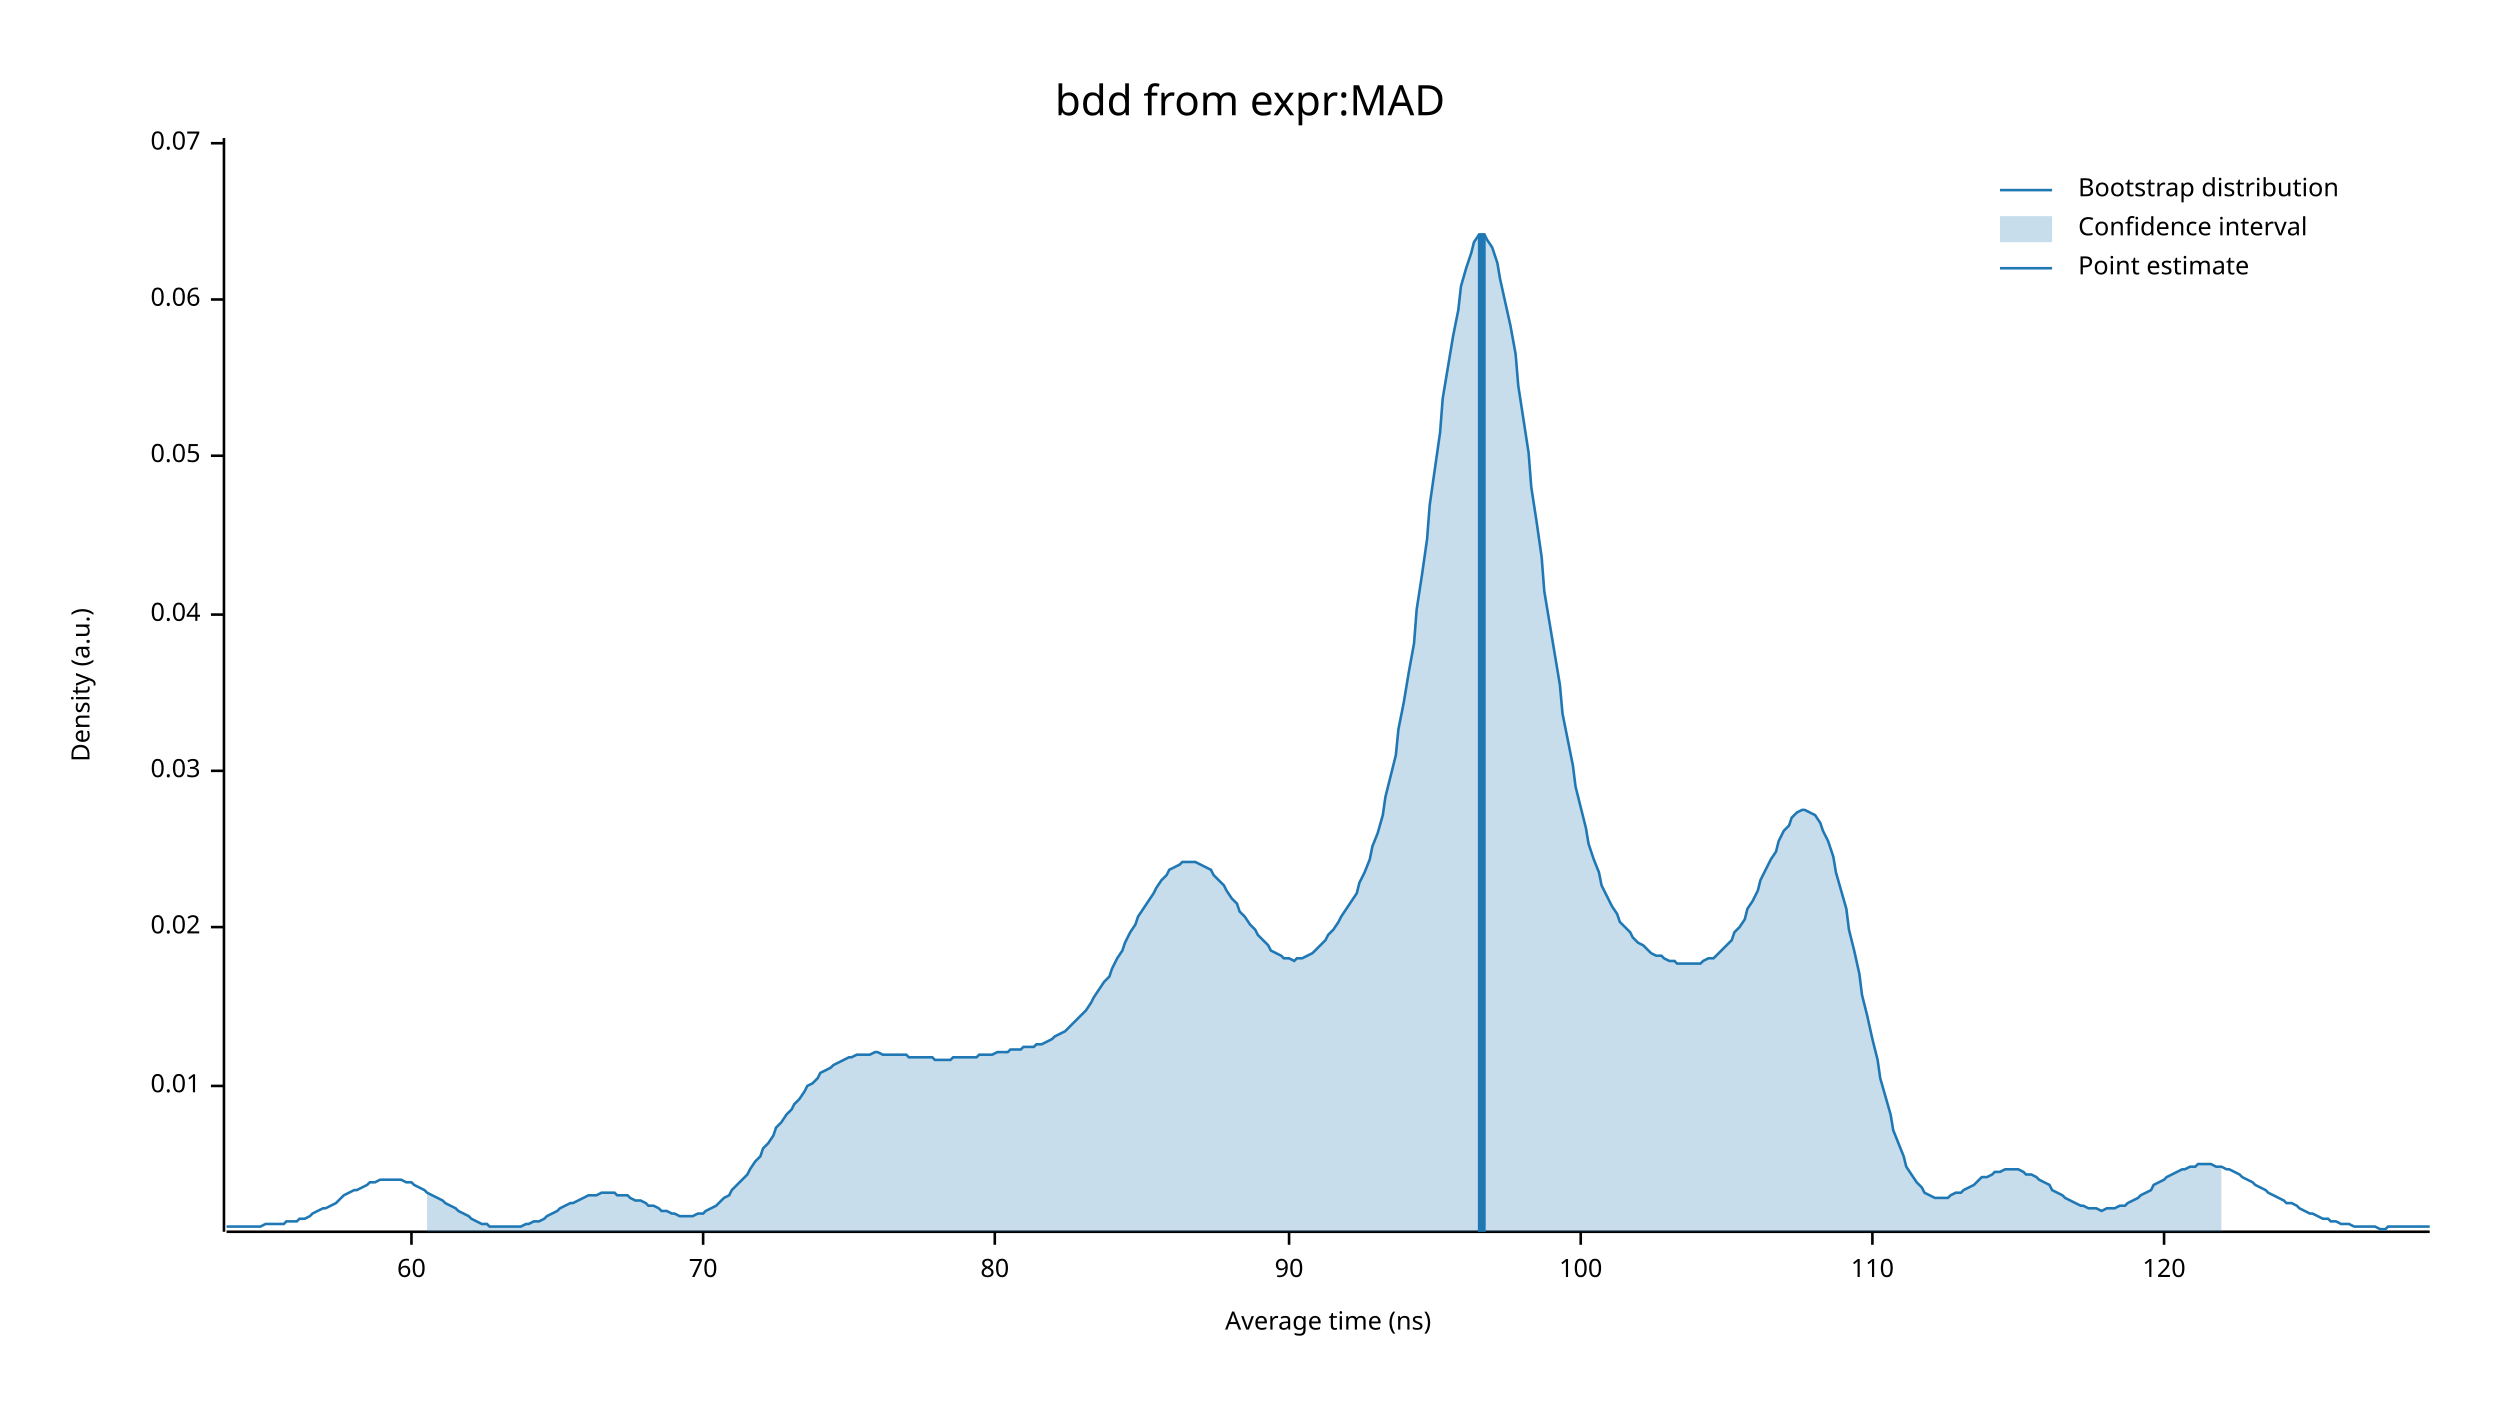
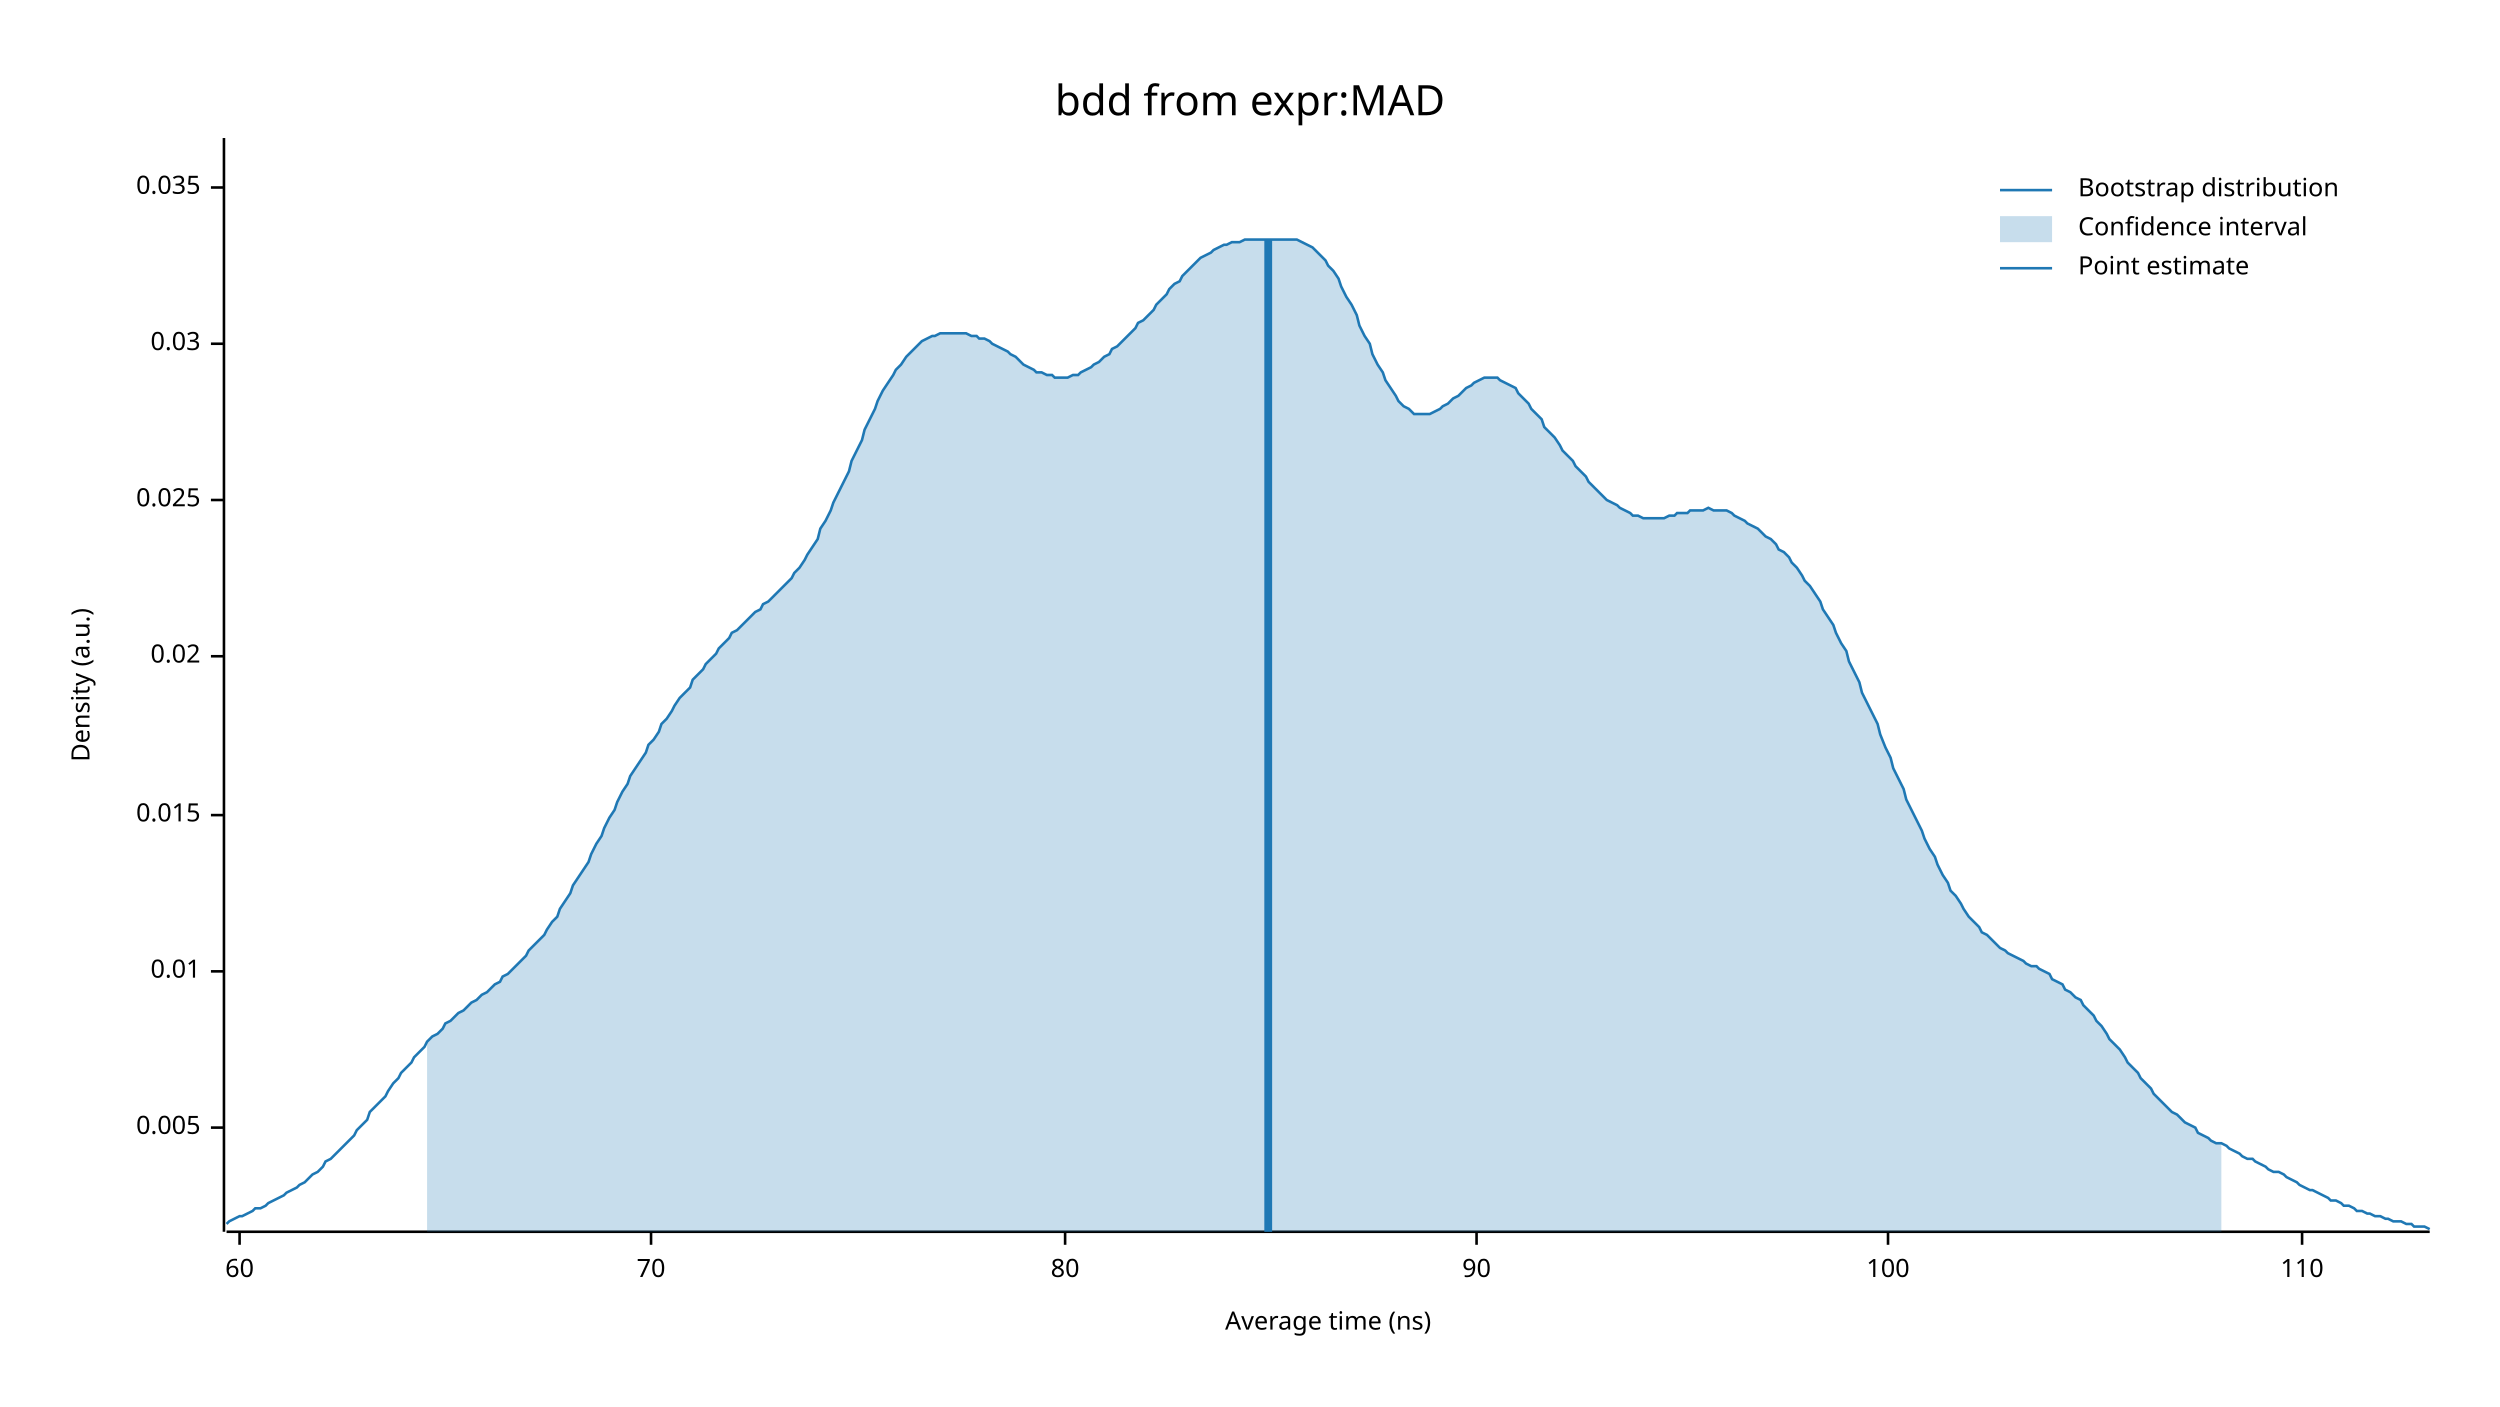
<svg xmlns="http://www.w3.org/2000/svg" width="960" height="540" viewBox="0 0 960 540">
  <text x="480" y="32" dy="0.76em" text-anchor="middle" font-family="sans-serif" font-size="16.129" opacity="1" fill="#000000">
bdd from expr:MAD
</text>
  <text x="27" y="263" dy="0.76em" text-anchor="middle" font-family="sans-serif" font-size="9.677" opacity="1" fill="#000000" transform="rotate(270, 27, 263)">
Density (a.u.)
</text>
  <text x="510" y="513" dy="-0.5ex" text-anchor="middle" font-family="sans-serif" font-size="9.677" opacity="1" fill="#000000">
Average time (ns)
</text>
  <polyline fill="none" opacity="1" stroke="#000000" stroke-width="1" points="86,53 86,473 " />
-   <text x="77" y="417" dy="0.5ex" text-anchor="end" font-family="sans-serif" font-size="9.677" opacity="1" fill="#000000">
+   <text x="77" y="433" dy="0.5ex" text-anchor="end" font-family="sans-serif" font-size="9.677" opacity="1" fill="#000000">
+ 0.005
+ </text>
+   <polyline fill="none" opacity="1" stroke="#000000" stroke-width="1" points="81,433 86,433 " />
+   <text x="77" y="373" dy="0.5ex" text-anchor="end" font-family="sans-serif" font-size="9.677" opacity="1" fill="#000000">
0.01
</text>
-   <polyline fill="none" opacity="1" stroke="#000000" stroke-width="1" points="81,417 86,417 " />
-   <text x="77" y="356" dy="0.5ex" text-anchor="end" font-family="sans-serif" font-size="9.677" opacity="1" fill="#000000">
+   <polyline fill="none" opacity="1" stroke="#000000" stroke-width="1" points="81,373 86,373 " />
+   <text x="77" y="313" dy="0.5ex" text-anchor="end" font-family="sans-serif" font-size="9.677" opacity="1" fill="#000000">
+ 0.015
+ </text>
+   <polyline fill="none" opacity="1" stroke="#000000" stroke-width="1" points="81,313 86,313 " />
+   <text x="77" y="252" dy="0.5ex" text-anchor="end" font-family="sans-serif" font-size="9.677" opacity="1" fill="#000000">
0.02
</text>
-   <polyline fill="none" opacity="1" stroke="#000000" stroke-width="1" points="81,356 86,356 " />
-   <text x="77" y="296" dy="0.5ex" text-anchor="end" font-family="sans-serif" font-size="9.677" opacity="1" fill="#000000">
+   <polyline fill="none" opacity="1" stroke="#000000" stroke-width="1" points="81,252 86,252 " />
+   <text x="77" y="192" dy="0.5ex" text-anchor="end" font-family="sans-serif" font-size="9.677" opacity="1" fill="#000000">
+ 0.025
+ </text>
+   <polyline fill="none" opacity="1" stroke="#000000" stroke-width="1" points="81,192 86,192 " />
+   <text x="77" y="132" dy="0.5ex" text-anchor="end" font-family="sans-serif" font-size="9.677" opacity="1" fill="#000000">
0.03
</text>
-   <polyline fill="none" opacity="1" stroke="#000000" stroke-width="1" points="81,296 86,296 " />
-   <text x="77" y="236" dy="0.5ex" text-anchor="end" font-family="sans-serif" font-size="9.677" opacity="1" fill="#000000">
- 0.04
+   <polyline fill="none" opacity="1" stroke="#000000" stroke-width="1" points="81,132 86,132 " />
+   <text x="77" y="72" dy="0.5ex" text-anchor="end" font-family="sans-serif" font-size="9.677" opacity="1" fill="#000000">
+ 0.035
</text>
-   <polyline fill="none" opacity="1" stroke="#000000" stroke-width="1" points="81,236 86,236 " />
-   <text x="77" y="175" dy="0.5ex" text-anchor="end" font-family="sans-serif" font-size="9.677" opacity="1" fill="#000000">
- 0.05
- </text>
-   <polyline fill="none" opacity="1" stroke="#000000" stroke-width="1" points="81,175 86,175 " />
-   <text x="77" y="115" dy="0.5ex" text-anchor="end" font-family="sans-serif" font-size="9.677" opacity="1" fill="#000000">
- 0.06
- </text>
-   <polyline fill="none" opacity="1" stroke="#000000" stroke-width="1" points="81,115 86,115 " />
-   <text x="77" y="55" dy="0.5ex" text-anchor="end" font-family="sans-serif" font-size="9.677" opacity="1" fill="#000000">
- 0.07
- </text>
-   <polyline fill="none" opacity="1" stroke="#000000" stroke-width="1" points="81,55 86,55 " />
+   <polyline fill="none" opacity="1" stroke="#000000" stroke-width="1" points="81,72 86,72 " />
  <polyline fill="none" opacity="1" stroke="#000000" stroke-width="1" points="87,473 933,473 " />
-   <text x="158" y="483" dy="0.76em" text-anchor="middle" font-family="sans-serif" font-size="9.677" opacity="1" fill="#000000">
+   <text x="92" y="483" dy="0.76em" text-anchor="middle" font-family="sans-serif" font-size="9.677" opacity="1" fill="#000000">
60
</text>
-   <polyline fill="none" opacity="1" stroke="#000000" stroke-width="1" points="158,473 158,478 " />
-   <text x="270" y="483" dy="0.76em" text-anchor="middle" font-family="sans-serif" font-size="9.677" opacity="1" fill="#000000">
+   <polyline fill="none" opacity="1" stroke="#000000" stroke-width="1" points="92,473 92,478 " />
+   <text x="250" y="483" dy="0.76em" text-anchor="middle" font-family="sans-serif" font-size="9.677" opacity="1" fill="#000000">
70
</text>
-   <polyline fill="none" opacity="1" stroke="#000000" stroke-width="1" points="270,473 270,478 " />
-   <text x="382" y="483" dy="0.76em" text-anchor="middle" font-family="sans-serif" font-size="9.677" opacity="1" fill="#000000">
+   <polyline fill="none" opacity="1" stroke="#000000" stroke-width="1" points="250,473 250,478 " />
+   <text x="409" y="483" dy="0.76em" text-anchor="middle" font-family="sans-serif" font-size="9.677" opacity="1" fill="#000000">
80
</text>
-   <polyline fill="none" opacity="1" stroke="#000000" stroke-width="1" points="382,473 382,478 " />
-   <text x="495" y="483" dy="0.76em" text-anchor="middle" font-family="sans-serif" font-size="9.677" opacity="1" fill="#000000">
+   <polyline fill="none" opacity="1" stroke="#000000" stroke-width="1" points="409,473 409,478 " />
+   <text x="567" y="483" dy="0.76em" text-anchor="middle" font-family="sans-serif" font-size="9.677" opacity="1" fill="#000000">
90
</text>
-   <polyline fill="none" opacity="1" stroke="#000000" stroke-width="1" points="495,473 495,478 " />
-   <text x="607" y="483" dy="0.76em" text-anchor="middle" font-family="sans-serif" font-size="9.677" opacity="1" fill="#000000">
+   <polyline fill="none" opacity="1" stroke="#000000" stroke-width="1" points="567,473 567,478 " />
+   <text x="725" y="483" dy="0.76em" text-anchor="middle" font-family="sans-serif" font-size="9.677" opacity="1" fill="#000000">
100
</text>
-   <polyline fill="none" opacity="1" stroke="#000000" stroke-width="1" points="607,473 607,478 " />
-   <text x="719" y="483" dy="0.76em" text-anchor="middle" font-family="sans-serif" font-size="9.677" opacity="1" fill="#000000">
+   <polyline fill="none" opacity="1" stroke="#000000" stroke-width="1" points="725,473 725,478 " />
+   <text x="884" y="483" dy="0.76em" text-anchor="middle" font-family="sans-serif" font-size="9.677" opacity="1" fill="#000000">
110
</text>
-   <polyline fill="none" opacity="1" stroke="#000000" stroke-width="1" points="719,473 719,478 " />
-   <text x="831" y="483" dy="0.76em" text-anchor="middle" font-family="sans-serif" font-size="9.677" opacity="1" fill="#000000">
- 120
- </text>
-   <polyline fill="none" opacity="1" stroke="#000000" stroke-width="1" points="831,473 831,478 " />
-   <polyline fill="none" opacity="1" stroke="#1F78B4" stroke-width="1" points="87,471 88,471 90,471 92,471 93,471 95,471 97,471 98,471 100,471 102,470 103,470 105,470 107,470 109,470 110,469 112,469 114,469 115,468 117,468 119,467 120,466 122,465 124,464 125,464 127,463 129,462 131,460 132,459 134,458 136,457 137,457 139,456 141,455 142,454 144,454 146,453 148,453 149,453 151,453 153,453 154,453 156,454 158,454 159,455 161,456 163,457 164,458 166,459 168,460 170,461 171,462 173,463 175,464 176,465 178,466 180,467 181,468 183,469 185,470 187,470 188,471 190,471 192,471 193,471 195,471 197,471 198,471 200,471 202,470 203,470 205,469 207,469 209,468 210,467 212,466 214,465 215,464 217,463 219,462 220,462 222,461 224,460 226,459 227,459 229,459 231,458 232,458 234,458 236,458 237,459 239,459 241,459 242,460 244,461 246,461 248,462 249,463 251,463 253,464 254,465 256,465 258,466 259,466 261,467 263,467 265,467 266,467 268,466 270,466 271,465 273,464 275,463 276,462 278,460 280,459 281,457 283,455 285,453 287,451 288,449 290,446 292,444 293,441 295,439 297,436 298,433 300,431 302,428 304,426 305,424 307,422 309,419 310,417 312,416 314,414 315,412 317,411 319,410 320,409 322,408 324,407 326,406 327,406 329,405 331,405 332,405 334,405 336,404 337,404 339,405 341,405 343,405 344,405 346,405 348,405 349,406 351,406 353,406 354,406 356,406 358,406 359,407 361,407 363,407 365,407 366,406 368,406 370,406 371,406 373,406 375,406 376,405 378,405 380,405 381,405 383,404 385,404 387,404 388,403 390,403 392,403 393,402 395,402 397,402 398,401 400,401 402,400 404,399 405,398 407,397 409,396 410,395 412,393 414,391 415,390 417,388 419,385 420,383 422,380 424,377 426,375 427,372 429,368 431,365 432,362 434,358 436,355 437,352 439,349 441,346 443,343 444,341 446,338 448,336 449,334 451,333 453,332 454,331 456,331 458,331 459,331 461,332 463,333 465,334 466,336 468,338 470,340 471,342 473,345 475,347 476,350 478,352 480,355 482,357 483,359 485,361 487,363 488,365 490,366 492,367 493,368 495,368 497,369 498,368 500,368 502,367 504,366 505,365 507,363 509,361 510,359 512,357 514,354 515,352 517,349 519,346 521,343 522,339 524,335 526,330 527,325 529,320 531,313 532,306 534,298 536,290 537,280 539,270 541,258 543,247 544,234 546,221 548,207 549,194 551,180 553,166 554,153 556,141 558,129 560,119 561,110 563,103 565,97 566,93 568,90 570,90 571,92 573,95 575,101 576,107 578,116 580,125 582,136 583,148 585,161 587,174 588,187 590,200 592,214 593,227 595,239 597,251 599,263 600,274 602,284 604,294 605,302 607,310 609,318 610,324 612,330 614,335 615,340 617,344 619,348 621,351 622,354 624,356 626,358 627,360 629,362 631,363 632,364 634,366 636,367 638,367 639,368 641,369 643,369 644,370 646,370 648,370 649,370 651,370 653,370 654,369 656,368 658,368 660,366 661,365 663,363 665,361 666,358 668,356 670,353 671,349 673,346 675,342 676,338 678,334 680,330 682,327 683,323 685,319 687,317 688,314 690,312 692,311 693,311 695,312 697,313 699,316 700,319 702,323 704,329 705,335 707,342 709,349 710,357 712,365 714,374 715,382 717,390 719,399 721,407 722,414 724,421 726,428 727,434 729,439 731,444 732,448 734,451 736,454 738,456 739,458 741,459 743,460 744,460 746,460 748,460 749,459 751,458 753,458 754,457 756,456 758,455 760,453 761,452 763,452 765,451 766,450 768,450 770,449 771,449 773,449 775,449 777,450 778,451 780,451 782,452 783,453 785,454 787,455 788,457 790,458 792,459 793,460 795,461 797,462 799,463 800,463 802,464 804,464 805,464 807,465 809,464 810,464 812,464 814,463 816,463 817,462 819,461 821,460 822,459 824,458 826,457 827,455 829,454 831,453 832,452 834,451 836,450 838,449 839,449 841,448 843,448 844,447 846,447 848,447 849,447 851,448 853,448 855,449 856,449 858,450 860,451 861,452 863,453 865,454 866,455 868,456 870,457 871,458 873,459 875,460 877,461 878,462 880,462 882,463 883,464 885,465 887,466 888,466 890,467 892,468 894,468 895,469 897,469 899,470 900,470 902,470 904,471 905,471 907,471 909,471 910,471 912,471 914,472 916,472 917,471 919,471 921,471 922,471 924,471 926,471 927,471 929,471 931,471 933,471 " />
-   <polygon opacity="0.25" fill="#1F78B4" points="164,458 166,459 168,460 170,461 171,462 173,463 175,464 176,465 178,466 180,467 181,468 183,469 185,470 187,470 188,471 190,471 192,471 193,471 195,471 197,471 198,471 200,471 202,470 203,470 205,469 207,469 209,468 210,467 212,466 214,465 215,464 217,463 219,462 220,462 222,461 224,460 226,459 227,459 229,459 231,458 232,458 234,458 236,458 237,459 239,459 241,459 242,460 244,461 246,461 248,462 249,463 251,463 253,464 254,465 256,465 258,466 259,466 261,467 263,467 265,467 266,467 268,466 270,466 271,465 273,464 275,463 276,462 278,460 280,459 281,457 283,455 285,453 287,451 288,449 290,446 292,444 293,441 295,439 297,436 298,433 300,431 302,428 304,426 305,424 307,422 309,419 310,417 312,416 314,414 315,412 317,411 319,410 320,409 322,408 324,407 326,406 327,406 329,405 331,405 332,405 334,405 336,404 337,404 339,405 341,405 343,405 344,405 346,405 348,405 349,406 351,406 353,406 354,406 356,406 358,406 359,407 361,407 363,407 365,407 366,406 368,406 370,406 371,406 373,406 375,406 376,405 378,405 380,405 381,405 383,404 385,404 387,404 388,403 390,403 392,403 393,402 395,402 397,402 398,401 400,401 402,400 404,399 405,398 407,397 409,396 410,395 412,393 414,391 415,390 417,388 419,385 420,383 422,380 424,377 426,375 427,372 429,368 431,365 432,362 434,358 436,355 437,352 439,349 441,346 443,343 444,341 446,338 448,336 449,334 451,333 453,332 454,331 456,331 458,331 459,331 461,332 463,333 465,334 466,336 468,338 470,340 471,342 473,345 475,347 476,350 478,352 480,355 482,357 483,359 485,361 487,363 488,365 490,366 492,367 493,368 495,368 497,369 498,368 500,368 502,367 504,366 505,365 507,363 509,361 510,359 512,357 514,354 515,352 517,349 519,346 521,343 522,339 524,335 526,330 527,325 529,320 531,313 532,306 534,298 536,290 537,280 539,270 541,258 543,247 544,234 546,221 548,207 549,194 551,180 553,166 554,153 556,141 558,129 560,119 561,110 563,103 565,97 566,93 568,90 570,90 571,92 573,95 575,101 576,107 578,116 580,125 582,136 583,148 585,161 587,174 588,187 590,200 592,214 593,227 595,239 597,251 599,263 600,274 602,284 604,294 605,302 607,310 609,318 610,324 612,330 614,335 615,340 617,344 619,348 621,351 622,354 624,356 626,358 627,360 629,362 631,363 632,364 634,366 636,367 638,367 639,368 641,369 643,369 644,370 646,370 648,370 649,370 651,370 653,370 654,369 656,368 658,368 660,366 661,365 663,363 665,361 666,358 668,356 670,353 671,349 673,346 675,342 676,338 678,334 680,330 682,327 683,323 685,319 687,317 688,314 690,312 692,311 693,311 695,312 697,313 699,316 700,319 702,323 704,329 705,335 707,342 709,349 710,357 712,365 714,374 715,382 717,390 719,399 721,407 722,414 724,421 726,428 727,434 729,439 731,444 732,448 734,451 736,454 738,456 739,458 741,459 743,460 744,460 746,460 748,460 749,459 751,458 753,458 754,457 756,456 758,455 760,453 761,452 763,452 765,451 766,450 768,450 770,449 771,449 773,449 775,449 777,450 778,451 780,451 782,452 783,453 785,454 787,455 788,457 790,458 792,459 793,460 795,461 797,462 799,463 800,463 802,464 804,464 805,464 807,465 809,464 810,464 812,464 814,463 816,463 817,462 819,461 821,460 822,459 824,458 826,457 827,455 829,454 831,453 832,452 834,451 836,450 838,449 839,449 841,448 843,448 844,447 846,447 848,447 849,447 851,448 853,448 853,473 164,473 " />
-   <polyline fill="none" opacity="1" stroke="#1F78B4" stroke-width="3" points="569,473 569,90 " />
+   <polyline fill="none" opacity="1" stroke="#000000" stroke-width="1" points="884,473 884,478 " />
+   <polyline fill="none" opacity="1" stroke="#1F78B4" stroke-width="1" points="87,470 88,469 90,468 92,467 93,467 95,466 97,465 98,464 100,464 102,463 103,462 105,461 107,460 109,459 110,458 112,457 114,456 115,455 117,454 119,452 120,451 122,450 124,448 125,446 127,445 129,443 131,441 132,440 134,438 136,436 137,434 139,432 141,430 142,427 144,425 146,423 148,421 149,419 151,416 153,414 154,412 156,410 158,408 159,406 161,404 163,402 164,400 166,398 168,397 170,395 171,393 173,392 175,390 176,389 178,388 180,386 181,385 183,384 185,382 187,381 188,380 190,378 192,377 193,375 195,374 197,372 198,371 200,369 202,367 203,365 205,363 207,361 209,359 210,357 212,354 214,352 215,349 217,346 219,343 220,340 222,337 224,334 226,331 227,328 229,324 231,321 232,318 234,314 236,311 237,308 239,304 241,301 242,298 244,295 246,292 248,289 249,286 251,284 253,281 254,278 256,276 258,273 259,271 261,268 263,266 265,264 266,261 268,259 270,257 271,255 273,253 275,251 276,249 278,247 280,245 281,243 283,242 285,240 287,238 288,237 290,235 292,234 293,232 295,231 297,229 298,228 300,226 302,224 304,222 305,220 307,218 309,215 310,213 312,210 314,207 315,203 317,200 319,196 320,193 322,189 324,185 326,181 327,177 329,173 331,169 332,165 334,161 336,157 337,154 339,150 341,147 343,144 344,142 346,140 348,137 349,136 351,134 353,132 354,131 356,130 358,129 359,129 361,128 363,128 365,128 366,128 368,128 370,128 371,128 373,129 375,129 376,130 378,130 380,131 381,132 383,133 385,134 387,135 388,136 390,137 392,139 393,140 395,141 397,142 398,143 400,143 402,144 404,144 405,145 407,145 409,145 410,145 412,144 414,144 415,143 417,142 419,141 420,140 422,139 424,137 426,136 427,134 429,133 431,131 432,130 434,128 436,126 437,124 439,123 441,121 443,119 444,117 446,115 448,113 449,111 451,109 453,108 454,106 456,104 458,102 459,101 461,99 463,98 465,97 466,96 468,95 470,94 471,94 473,93 475,93 476,93 478,92 480,92 482,92 483,92 485,92 487,92 488,92 490,92 492,92 493,92 495,92 497,92 498,92 500,93 502,94 504,95 505,96 507,98 509,100 510,102 512,104 514,107 515,110 517,114 519,117 521,121 522,125 524,129 526,132 527,136 529,140 531,143 532,146 534,149 536,152 537,154 539,156 541,157 543,159 544,159 546,159 548,159 549,159 551,158 553,157 554,156 556,155 558,153 560,152 561,151 563,149 565,148 566,147 568,146 570,145 571,145 573,145 575,145 576,146 578,147 580,148 582,149 583,151 585,153 587,155 588,157 590,159 592,161 593,164 595,166 597,168 599,171 600,173 602,175 604,177 605,179 607,181 609,183 610,185 612,187 614,189 615,190 617,192 619,193 621,194 622,195 624,196 626,197 627,198 629,198 631,199 632,199 634,199 636,199 638,199 639,199 641,198 643,198 644,197 646,197 648,197 649,196 651,196 653,196 654,196 656,195 658,196 660,196 661,196 663,196 665,197 666,198 668,199 670,200 671,201 673,202 675,203 676,204 678,206 680,207 682,209 683,211 685,212 687,214 688,216 690,218 692,221 693,223 695,225 697,228 699,231 700,234 702,237 704,240 705,243 707,247 709,250 710,254 712,258 714,262 715,266 717,270 719,274 721,278 722,282 724,287 726,291 727,295 729,299 731,303 732,307 734,311 736,315 738,319 739,322 741,326 743,329 744,332 746,336 748,339 749,342 751,344 753,347 754,349 756,352 758,354 760,356 761,358 763,359 765,361 766,362 768,364 770,365 771,366 773,367 775,368 777,369 778,370 780,371 782,371 783,372 785,373 787,374 788,376 790,377 792,378 793,380 795,381 797,383 799,384 800,386 802,388 804,390 805,392 807,394 809,397 810,399 812,401 814,403 816,406 817,408 819,410 821,412 822,414 824,416 826,418 827,420 829,422 831,424 832,425 834,427 836,428 838,430 839,431 841,432 843,433 844,435 846,436 848,437 849,438 851,439 853,439 855,440 856,441 858,442 860,443 861,444 863,445 865,445 866,446 868,447 870,448 871,449 873,450 875,450 877,451 878,452 880,453 882,454 883,455 885,456 887,457 888,457 890,458 892,459 894,460 895,461 897,461 899,462 900,463 902,463 904,464 905,465 907,465 909,466 910,466 912,467 914,467 916,468 917,468 919,469 921,469 922,469 924,470 926,470 927,471 929,471 931,471 933,472 " />
+   <polygon opacity="0.25" fill="#1F78B4" points="164,400 166,398 168,397 170,395 171,393 173,392 175,390 176,389 178,388 180,386 181,385 183,384 185,382 187,381 188,380 190,378 192,377 193,375 195,374 197,372 198,371 200,369 202,367 203,365 205,363 207,361 209,359 210,357 212,354 214,352 215,349 217,346 219,343 220,340 222,337 224,334 226,331 227,328 229,324 231,321 232,318 234,314 236,311 237,308 239,304 241,301 242,298 244,295 246,292 248,289 249,286 251,284 253,281 254,278 256,276 258,273 259,271 261,268 263,266 265,264 266,261 268,259 270,257 271,255 273,253 275,251 276,249 278,247 280,245 281,243 283,242 285,240 287,238 288,237 290,235 292,234 293,232 295,231 297,229 298,228 300,226 302,224 304,222 305,220 307,218 309,215 310,213 312,210 314,207 315,203 317,200 319,196 320,193 322,189 324,185 326,181 327,177 329,173 331,169 332,165 334,161 336,157 337,154 339,150 341,147 343,144 344,142 346,140 348,137 349,136 351,134 353,132 354,131 356,130 358,129 359,129 361,128 363,128 365,128 366,128 368,128 370,128 371,128 373,129 375,129 376,130 378,130 380,131 381,132 383,133 385,134 387,135 388,136 390,137 392,139 393,140 395,141 397,142 398,143 400,143 402,144 404,144 405,145 407,145 409,145 410,145 412,144 414,144 415,143 417,142 419,141 420,140 422,139 424,137 426,136 427,134 429,133 431,131 432,130 434,128 436,126 437,124 439,123 441,121 443,119 444,117 446,115 448,113 449,111 451,109 453,108 454,106 456,104 458,102 459,101 461,99 463,98 465,97 466,96 468,95 470,94 471,94 473,93 475,93 476,93 478,92 480,92 482,92 483,92 485,92 487,92 488,92 490,92 492,92 493,92 495,92 497,92 498,92 500,93 502,94 504,95 505,96 507,98 509,100 510,102 512,104 514,107 515,110 517,114 519,117 521,121 522,125 524,129 526,132 527,136 529,140 531,143 532,146 534,149 536,152 537,154 539,156 541,157 543,159 544,159 546,159 548,159 549,159 551,158 553,157 554,156 556,155 558,153 560,152 561,151 563,149 565,148 566,147 568,146 570,145 571,145 573,145 575,145 576,146 578,147 580,148 582,149 583,151 585,153 587,155 588,157 590,159 592,161 593,164 595,166 597,168 599,171 600,173 602,175 604,177 605,179 607,181 609,183 610,185 612,187 614,189 615,190 617,192 619,193 621,194 622,195 624,196 626,197 627,198 629,198 631,199 632,199 634,199 636,199 638,199 639,199 641,198 643,198 644,197 646,197 648,197 649,196 651,196 653,196 654,196 656,195 658,196 660,196 661,196 663,196 665,197 666,198 668,199 670,200 671,201 673,202 675,203 676,204 678,206 680,207 682,209 683,211 685,212 687,214 688,216 690,218 692,221 693,223 695,225 697,228 699,231 700,234 702,237 704,240 705,243 707,247 709,250 710,254 712,258 714,262 715,266 717,270 719,274 721,278 722,282 724,287 726,291 727,295 729,299 731,303 732,307 734,311 736,315 738,319 739,322 741,326 743,329 744,332 746,336 748,339 749,342 751,344 753,347 754,349 756,352 758,354 760,356 761,358 763,359 765,361 766,362 768,364 770,365 771,366 773,367 775,368 777,369 778,370 780,371 782,371 783,372 785,373 787,374 788,376 790,377 792,378 793,380 795,381 797,383 799,384 800,386 802,388 804,390 805,392 807,394 809,397 810,399 812,401 814,403 816,406 817,408 819,410 821,412 822,414 824,416 826,418 827,420 829,422 831,424 832,425 834,427 836,428 838,430 839,431 841,432 843,433 844,435 846,436 848,437 849,438 851,439 853,439 853,473 164,473 " />
+   <polyline fill="none" opacity="1" stroke="#1F78B4" stroke-width="3" points="487,473 487,92 " />
  <text x="798" y="68" dy="0.76em" text-anchor="start" font-family="sans-serif" font-size="9.677" opacity="1" fill="#000000">
Bootstrap distribution
</text>
  <text x="798" y="83" dy="0.76em" text-anchor="start" font-family="sans-serif" font-size="9.677" opacity="1" fill="#000000">
Confidence interval
</text>
  <text x="798" y="98" dy="0.76em" text-anchor="start" font-family="sans-serif" font-size="9.677" opacity="1" fill="#000000">
Point estimate
</text>
  <polyline fill="none" opacity="1" stroke="#1F78B4" stroke-width="1" points="768,73 788,73 " />
  <rect x="768" y="83" width="20" height="10" opacity="0.25" fill="#1F78B4" stroke="none" />
  <polyline fill="none" opacity="1" stroke="#1F78B4" stroke-width="1" points="768,103 788,103 " />
</svg>
